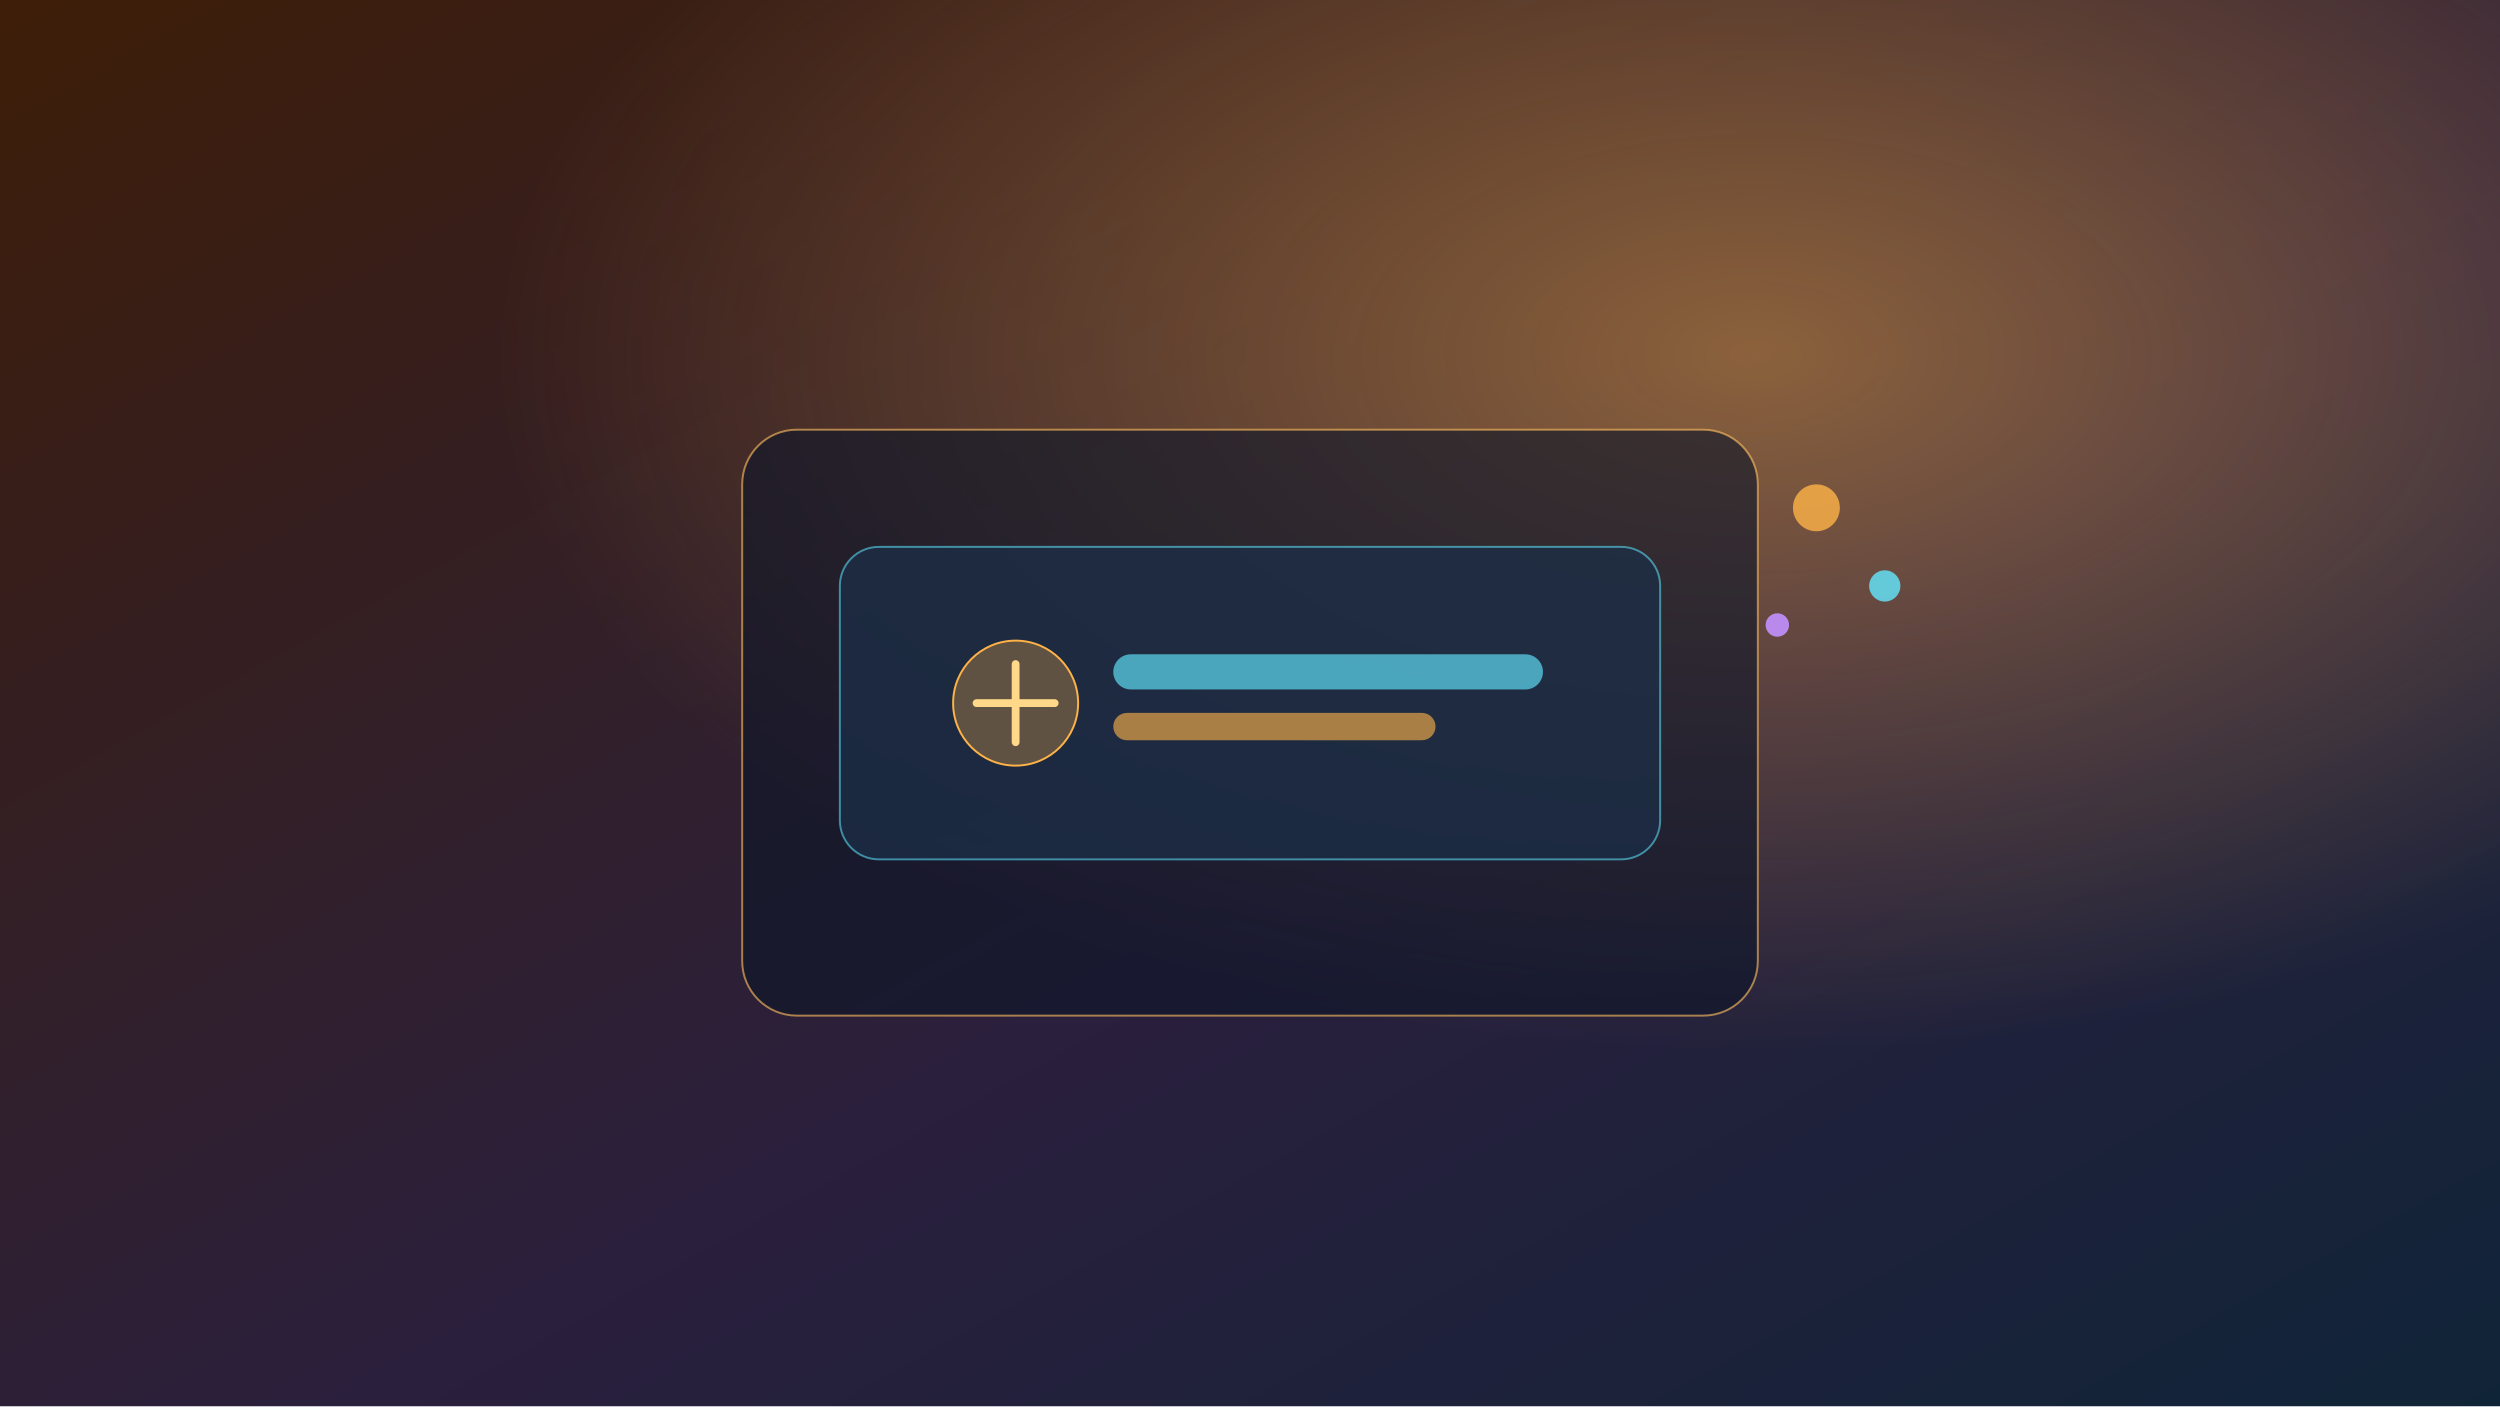
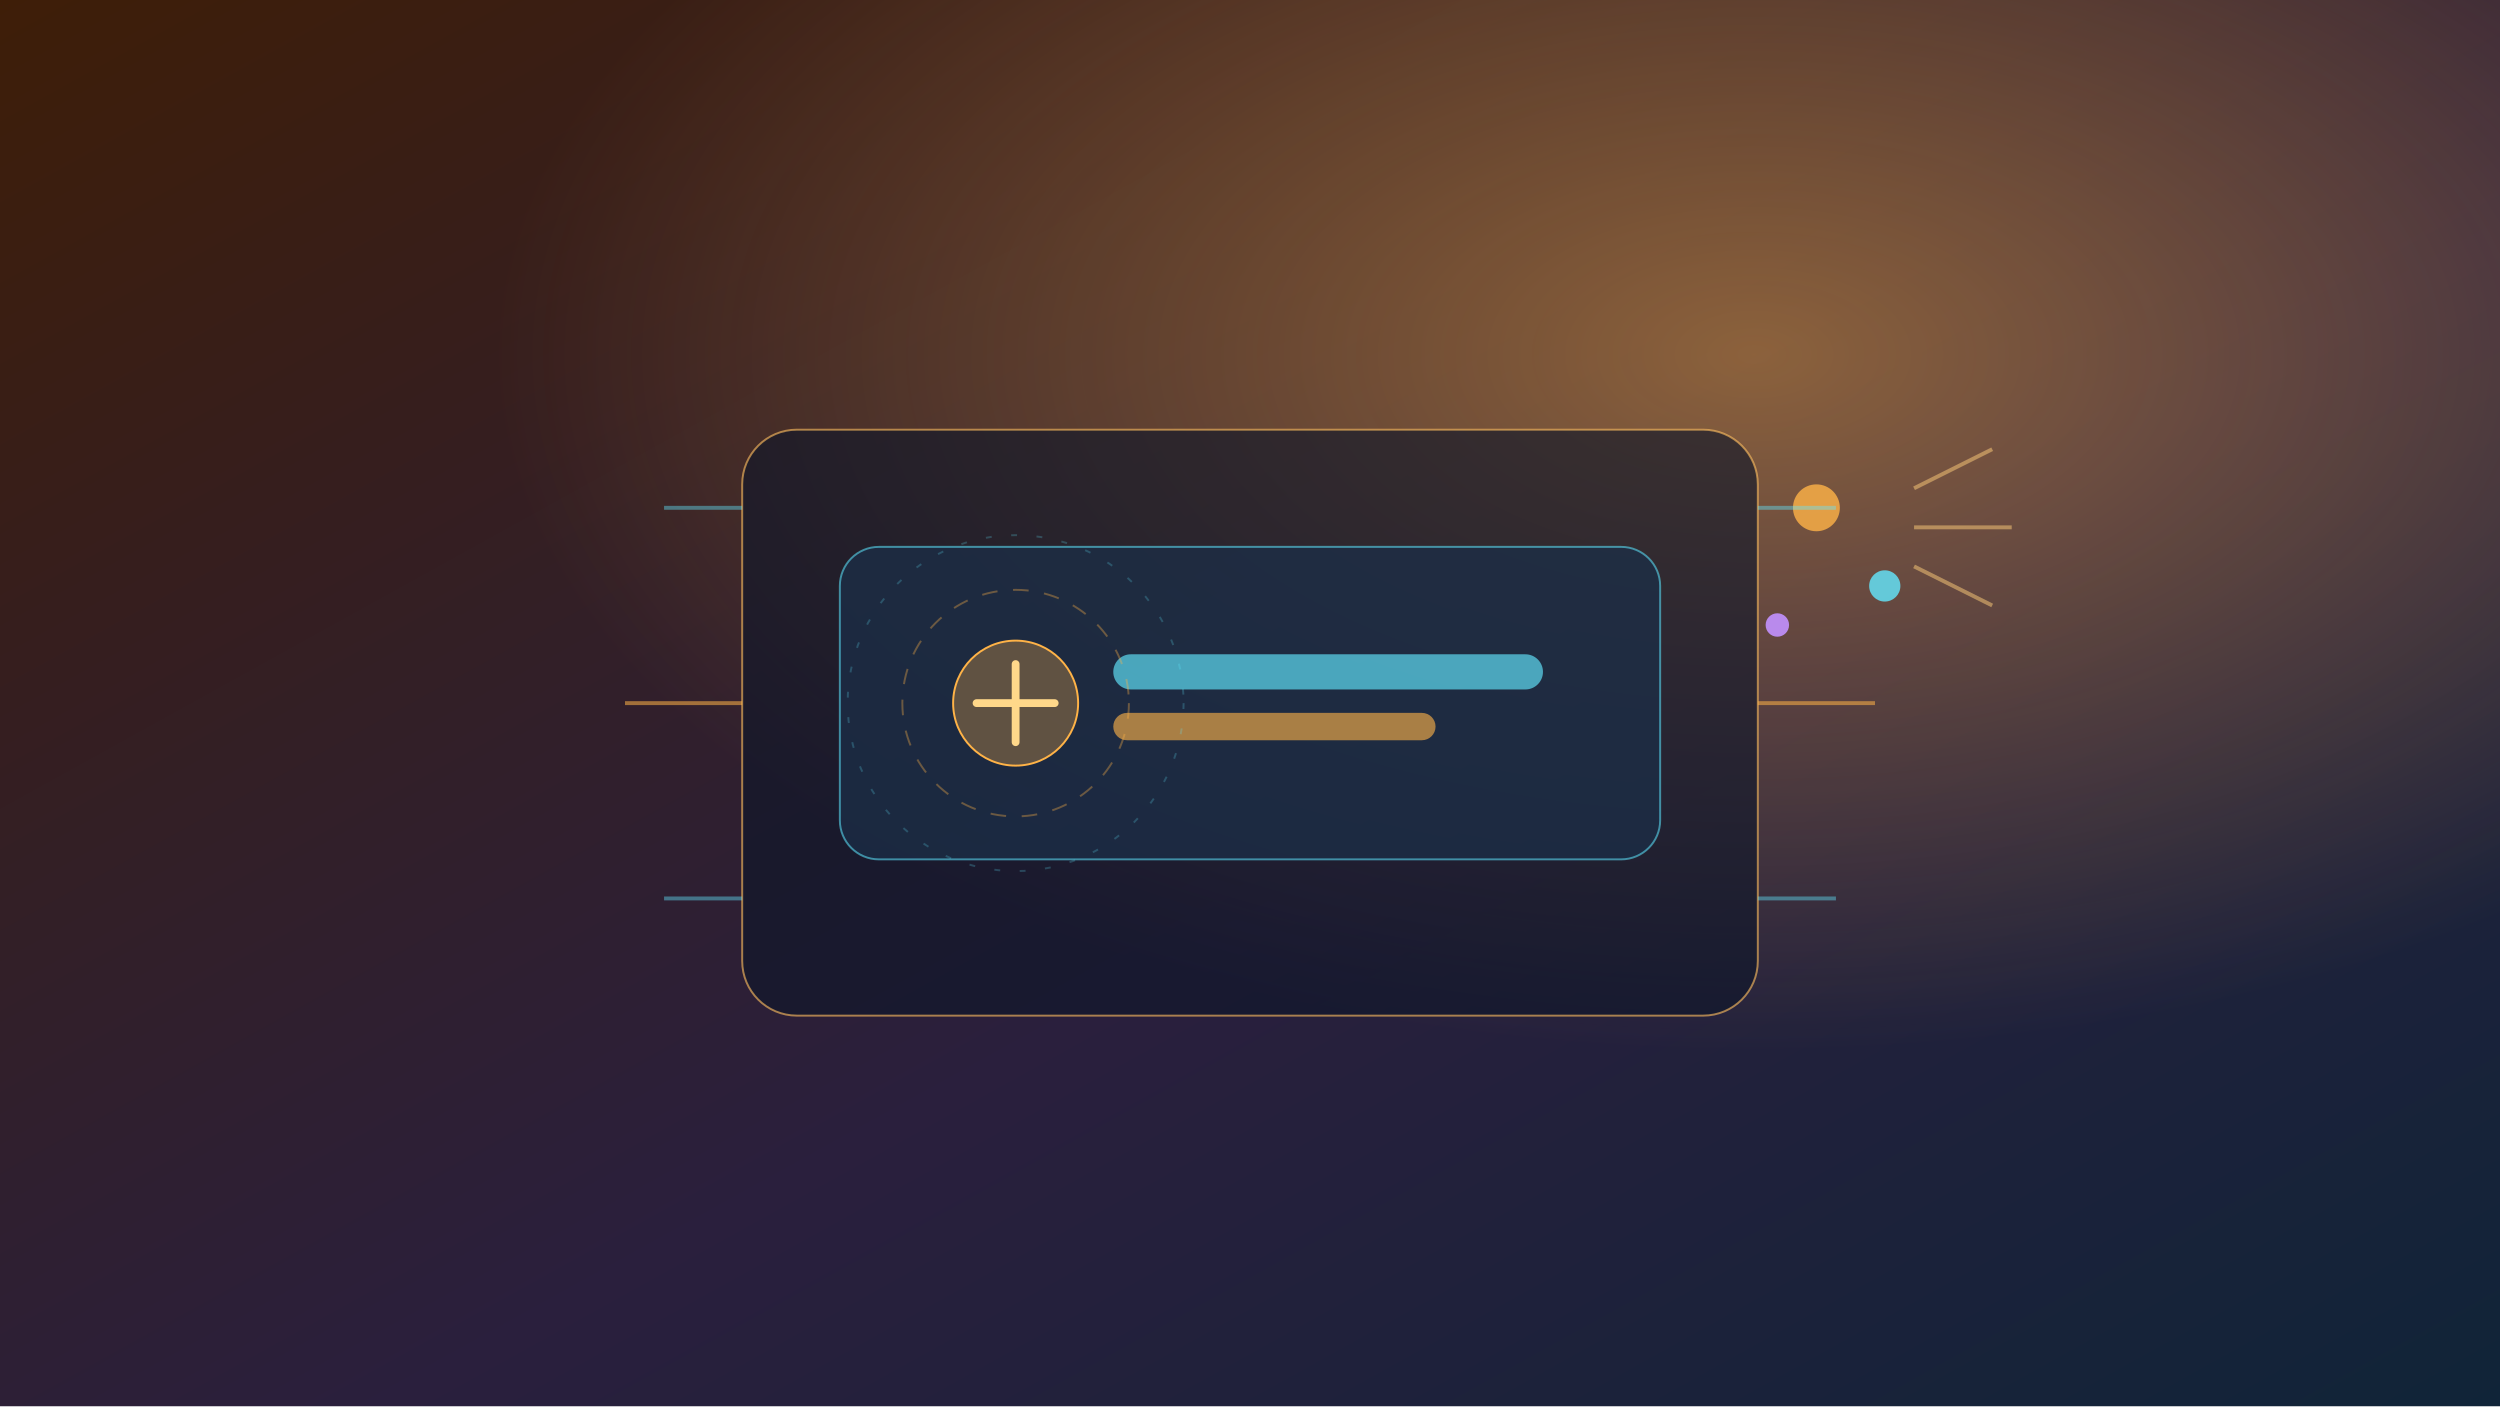
<svg xmlns="http://www.w3.org/2000/svg" width="1280" height="720" viewBox="0 0 1280 720" fill="none">
  <defs>
    <linearGradient id="bg" x1="0" y1="0" x2="1" y2="1">
      <stop offset="0%" stop-color="#3E1E08" />
      <stop offset="58%" stop-color="#2A1F3D" />
      <stop offset="100%" stop-color="#102438" />
    </linearGradient>
    <radialGradient id="heat" cx="0.7" cy="0.25" r="0.5">
      <stop offset="0%" stop-color="#FFB347" stop-opacity="0.45" />
      <stop offset="100%" stop-color="#FFB347" stop-opacity="0" />
    </radialGradient>
  </defs>
  <rect width="1280" height="720" fill="url(#bg)" />
  <rect width="1280" height="720" fill="url(#heat)" />
  <rect x="380" y="220" width="520" height="300" rx="28" fill="#0D1529" fill-opacity="0.62" stroke="#FFBF60" stroke-opacity="0.62" />
  <rect x="430" y="280" width="420" height="160" rx="20" fill="#1B2E47" fill-opacity="0.75" stroke="#5EE7FF" stroke-opacity="0.55" />
  <circle cx="520" cy="360" r="32" fill="#FFB347" fill-opacity="0.3" stroke="#FFB347" />
  <path d="M520 340V380M500 360H540" stroke="#FFD88A" stroke-width="4" stroke-linecap="round" />
  <rect x="570" y="335" width="220" height="18" rx="9" fill="#63E8FF" fill-opacity="0.65" />
  <rect x="570" y="365" width="165" height="14" rx="7" fill="#FFB347" fill-opacity="0.62" />
  <circle cx="930" cy="260" r="12" fill="#FFB347" fill-opacity="0.8" />
  <circle cx="965" cy="300" r="8" fill="#63E8FF" fill-opacity="0.8" />
  <circle cx="910" cy="320" r="6" fill="#C292FF" fill-opacity="0.9" />
+   <circle cx="520" cy="360" r="58" stroke="#FFB347" stroke-opacity="0.35" stroke-dasharray="8 8" />
+   <circle cx="520" cy="360" r="86" stroke="#63E8FF" stroke-opacity="0.22" stroke-dasharray="3 10" />
+   <path d="M340 260H380M900 260H940M340 460H380M900 460H940" stroke="#63E8FF" stroke-opacity="0.42" stroke-width="2" />
+   <path d="M320 360H380M900 360H960" stroke="#FFB347" stroke-opacity="0.55" stroke-width="2" />
+   <g stroke="#FFCF7A" stroke-opacity="0.5" stroke-width="2">
+     <path d="M980 250L1020 230" />
+     <path d="M980 270L1030 270" />
+     <path d="M980 290L1020 310" />
+   </g>
</svg>
